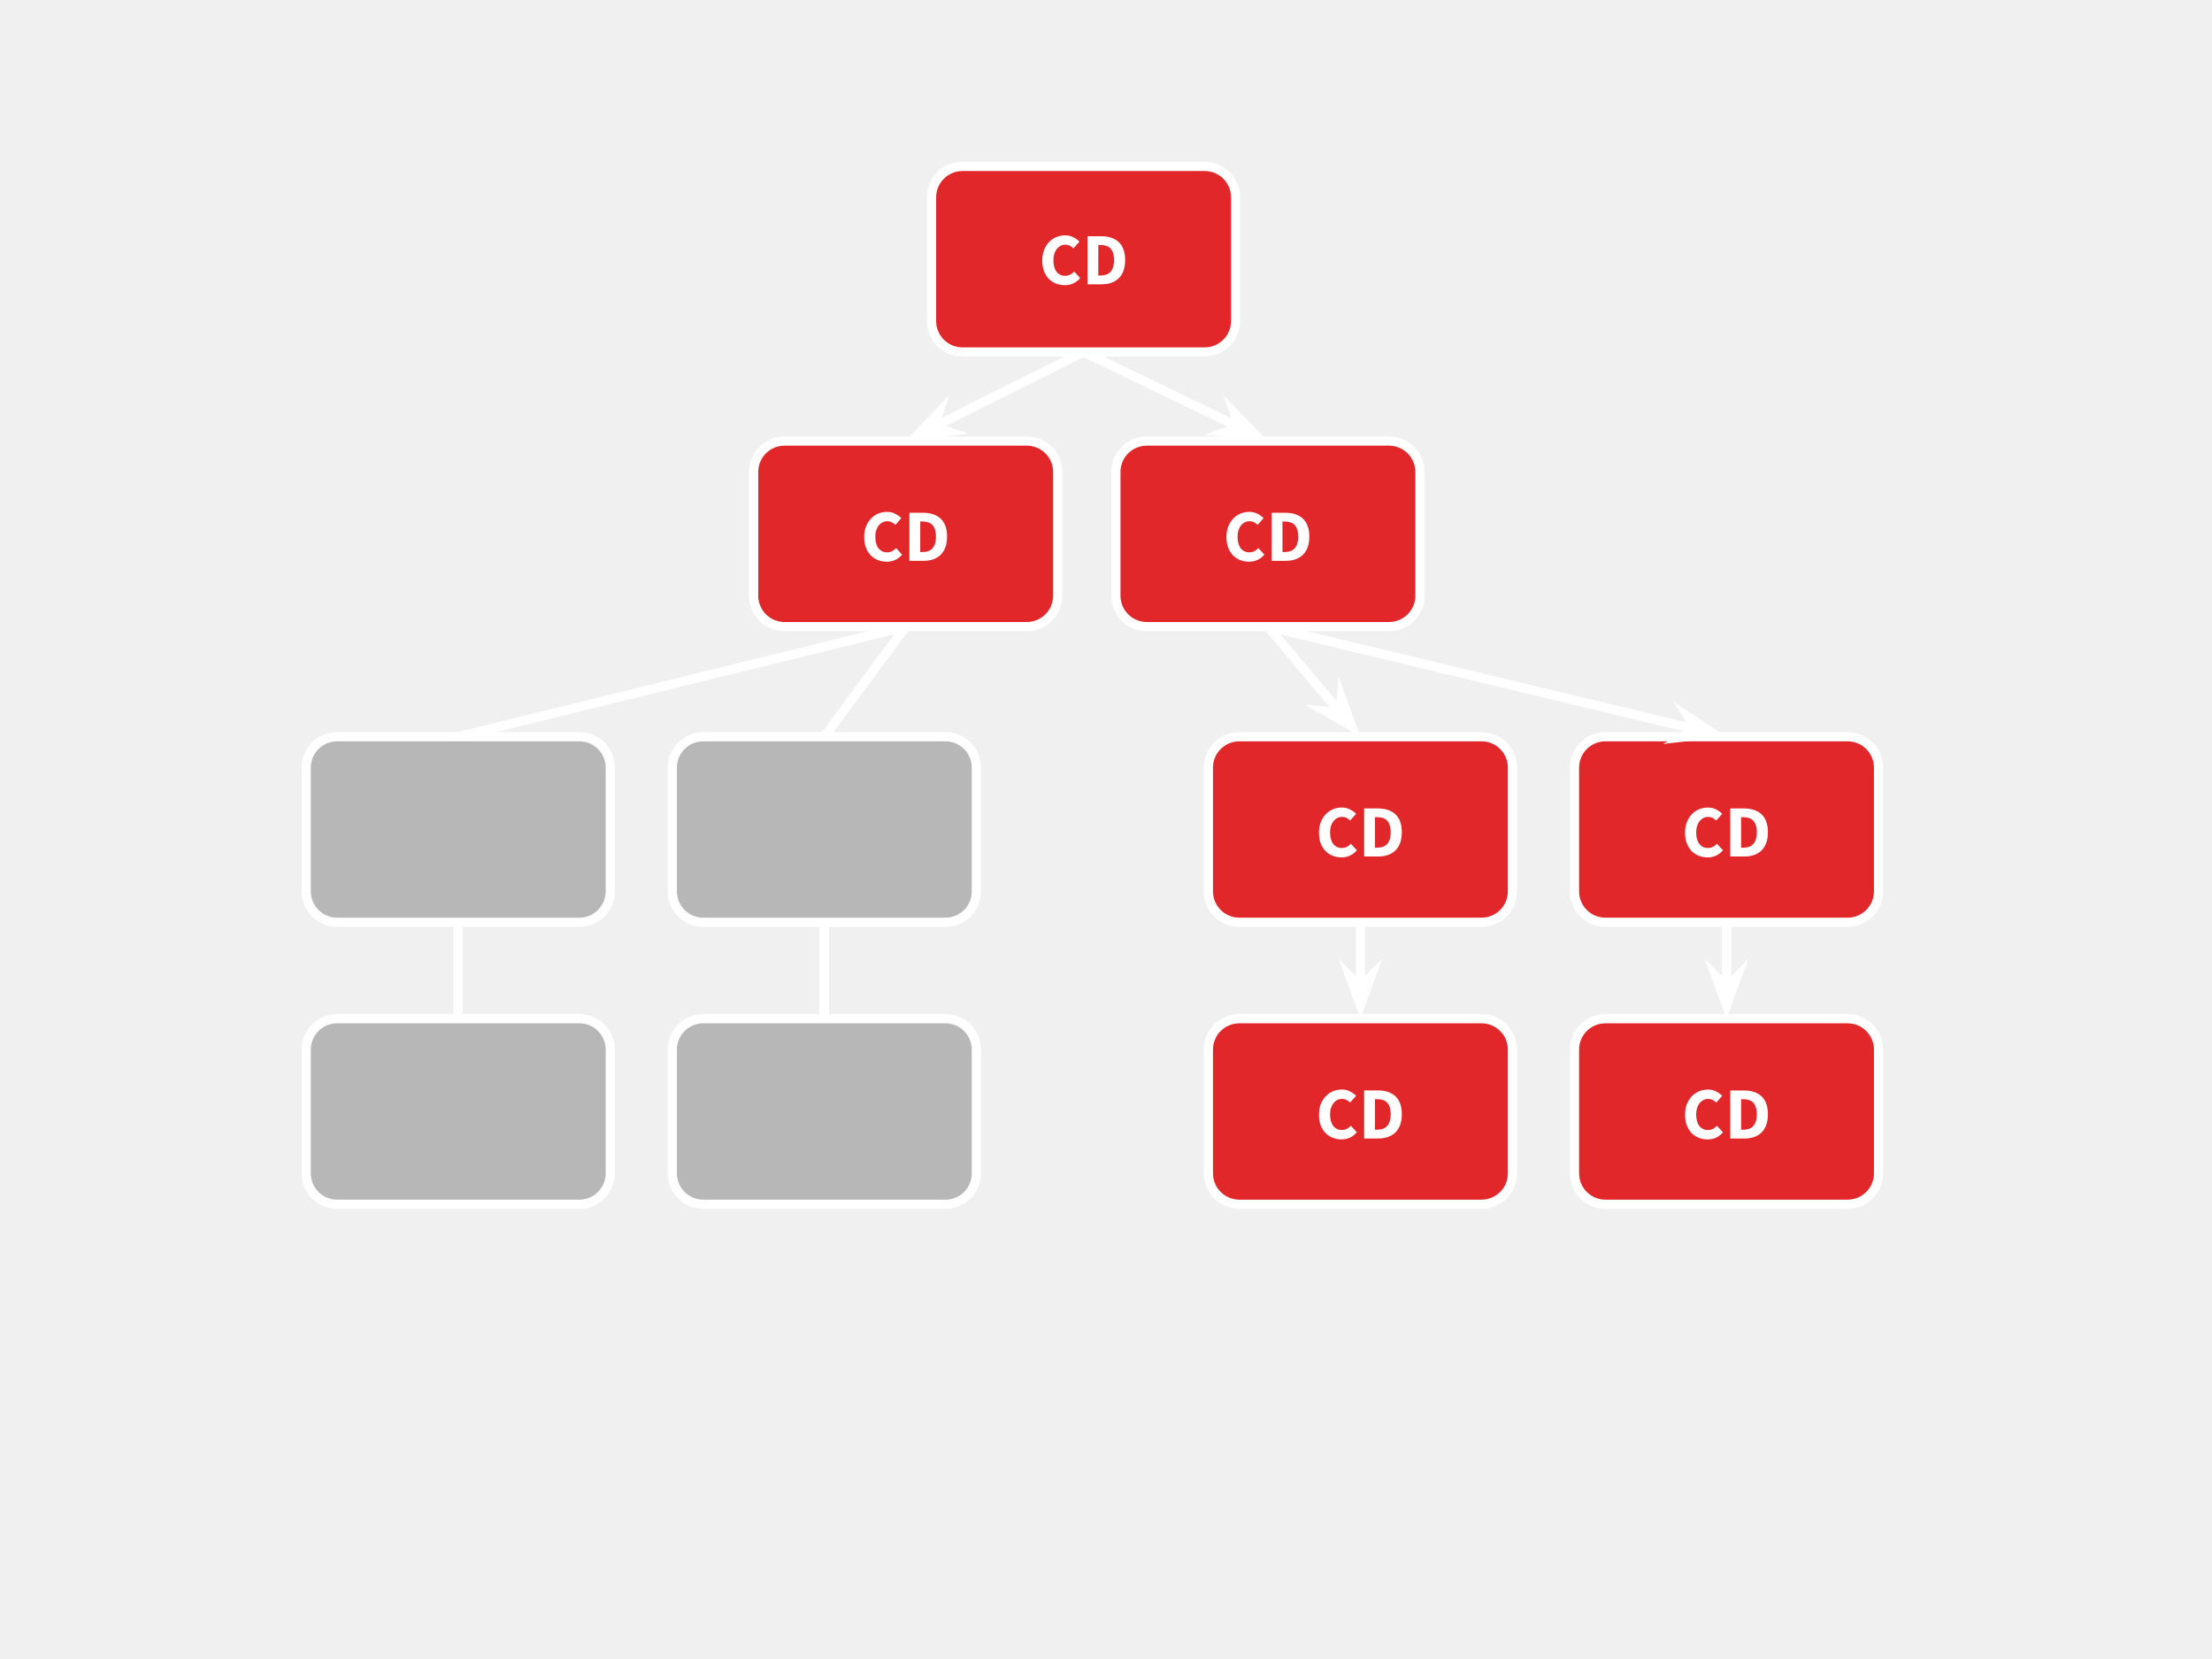
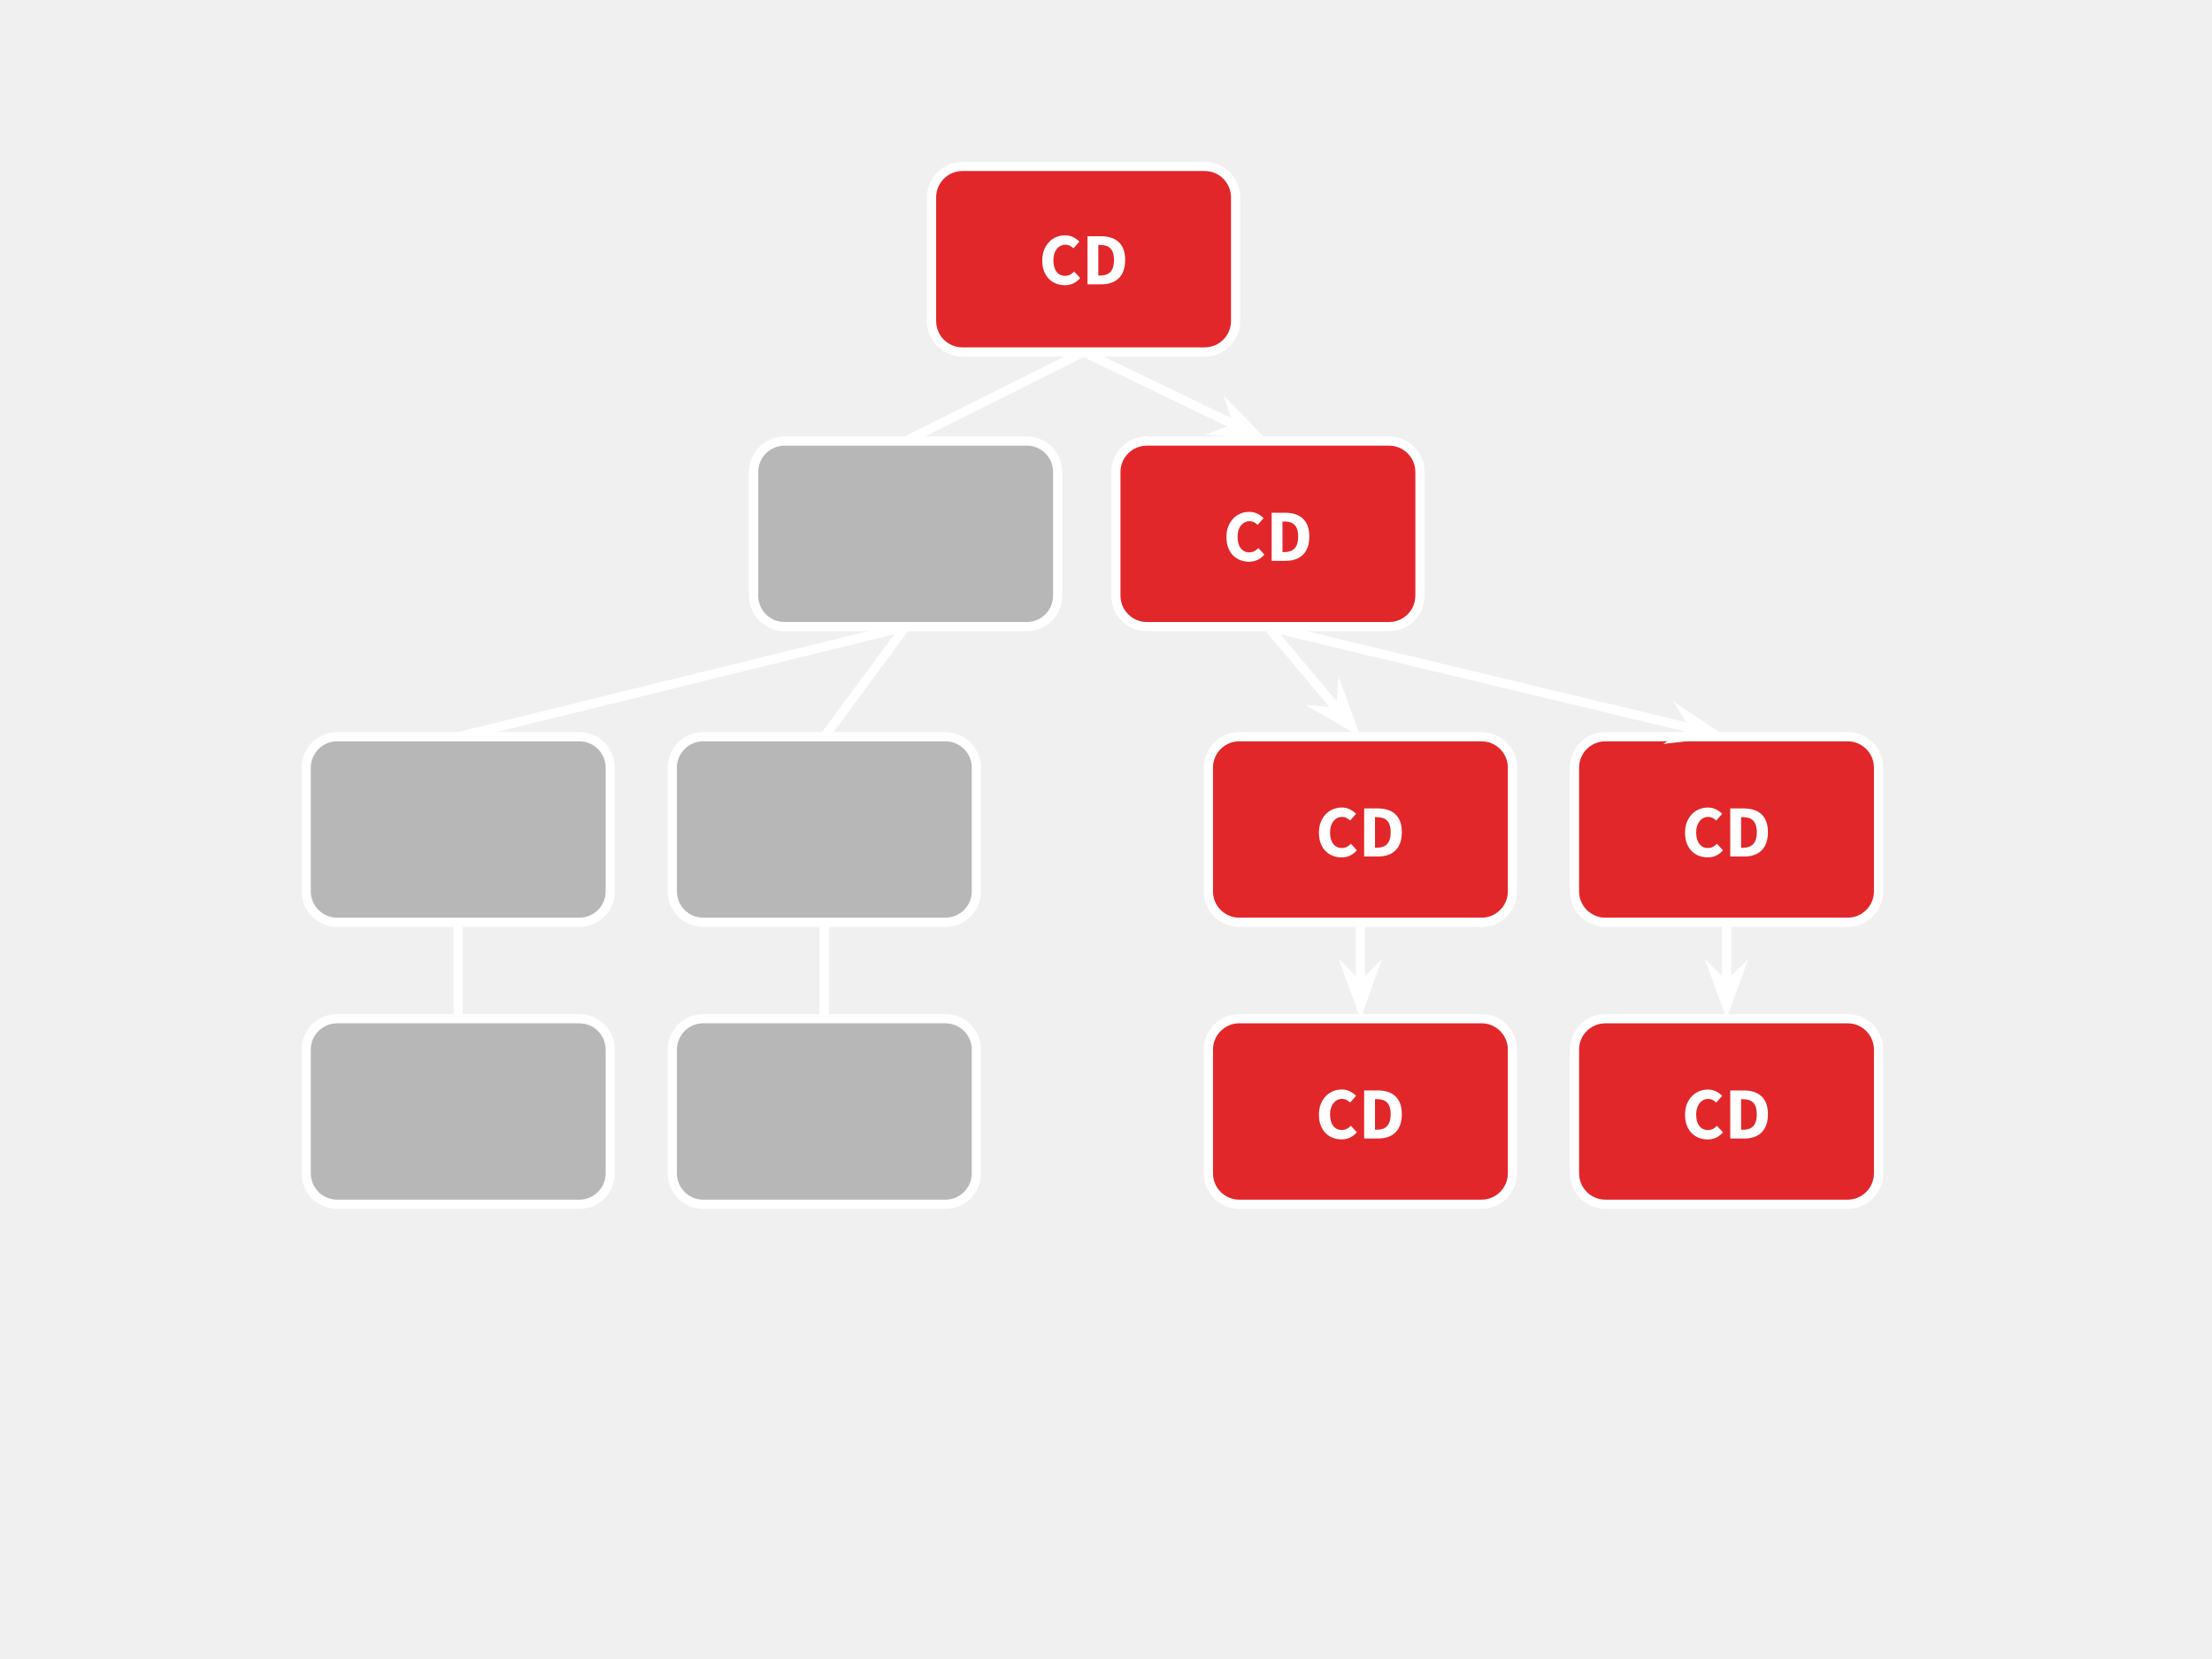
<svg xmlns="http://www.w3.org/2000/svg" version="1.1" viewBox="0.0 0.0 960.0 720.0" fill="none" stroke="none" stroke-linecap="square" stroke-miterlimit="10">
  <clipPath id="p.0">
    <path d="m0 0l960.0 0l0 720.0l-960.0 0l0 -720.0z" clip-rule="nonzero" />
  </clipPath>
  <g clip-path="url(#p.0)">
    <path fill="#000000" fill-opacity="0.0" d="m0 0l960.0 0l0 720.0l-960.0 0z" fill-rule="nonzero" />
    <path fill="#ffffff" d="m-378.03 152.942l0 0c0 -26.118 22.132 -47.291 49.433 -47.291l0 0c13.11 0 25.684 4.982 34.954 13.851c9.271 8.869 14.479 20.898 14.479 33.44l0 0c0 26.118 -22.132 47.291 -49.433 47.291l0 0c-27.301 0 -49.433 -21.173 -49.433 -47.291z" fill-rule="nonzero" />
    <path stroke="#ffffff" stroke-width="1.0" stroke-linejoin="round" stroke-linecap="butt" d="m-378.03 152.942l0 0c0 -26.118 22.132 -47.291 49.433 -47.291l0 0c13.11 0 25.684 4.982 34.954 13.851c9.271 8.869 14.479 20.898 14.479 33.44l0 0c0 26.118 -22.132 47.291 -49.433 47.291l0 0c-27.301 0 -49.433 -21.173 -49.433 -47.291z" fill-rule="nonzero" />
    <path fill="#ffffff" d="m-243.457 191.79l0 0c0 -26.118 22.132 -47.291 49.433 -47.291l0 0c13.11 0 25.684 4.982 34.954 13.851c9.271 8.869 14.479 20.898 14.479 33.44l0 0c0 26.118 -22.132 47.291 -49.433 47.291l0 0c-27.301 0 -49.433 -21.173 -49.433 -47.291z" fill-rule="nonzero" />
    <path stroke="#ffffff" stroke-width="1.0" stroke-linejoin="round" stroke-linecap="butt" d="m-243.457 191.79l0 0c0 -26.118 22.132 -47.291 49.433 -47.291l0 0c13.11 0 25.684 4.982 34.954 13.851c9.271 8.869 14.479 20.898 14.479 33.44l0 0c0 26.118 -22.132 47.291 -49.433 47.291l0 0c-27.301 0 -49.433 -21.173 -49.433 -47.291z" fill-rule="nonzero" />
    <path fill="#ffffff" d="m-394.802 302.076l0 0c0 -26.118 22.132 -47.291 49.433 -47.291l0 0c13.11 0 25.684 4.982 34.954 13.851c9.271 8.869 14.479 20.898 14.479 33.44l0 0c0 26.118 -22.132 47.291 -49.433 47.291l0 0c-27.301 0 -49.433 -21.173 -49.433 -47.291z" fill-rule="nonzero" />
    <path stroke="#ffffff" stroke-width="1.0" stroke-linejoin="round" stroke-linecap="butt" d="m-394.802 302.076l0 0c0 -26.118 22.132 -47.291 49.433 -47.291l0 0c13.11 0 25.684 4.982 34.954 13.851c9.271 8.869 14.479 20.898 14.479 33.44l0 0c0 26.118 -22.132 47.291 -49.433 47.291l0 0c-27.301 0 -49.433 -21.173 -49.433 -47.291z" fill-rule="nonzero" />
    <path fill="#ffffff" d="m-127.825 311.769l0 0c0 -26.118 22.132 -47.291 49.433 -47.291l0 0c13.11 0 25.684 4.982 34.954 13.851c9.271 8.869 14.479 20.898 14.479 33.44l0 0c0 26.118 -22.132 47.291 -49.433 47.291l0 0c-27.301 0 -49.433 -21.173 -49.433 -47.291z" fill-rule="nonzero" />
    <path stroke="#ffffff" stroke-width="1.0" stroke-linejoin="round" stroke-linecap="butt" d="m-127.825 311.769l0 0c0 -26.118 22.132 -47.291 49.433 -47.291l0 0c13.11 0 25.684 4.982 34.954 13.851c9.271 8.869 14.479 20.898 14.479 33.44l0 0c0 26.118 -22.132 47.291 -49.433 47.291l0 0c-27.301 0 -49.433 -21.173 -49.433 -47.291z" fill-rule="nonzero" />
    <path fill="#ffffff" d="m-279.165 350.312l0 0c0 -26.118 22.132 -47.291 49.433 -47.291l0 0c13.11 0 25.684 4.982 34.954 13.851c9.271 8.869 14.479 20.898 14.479 33.44l0 0c0 26.118 -22.132 47.291 -49.433 47.291l0 0c-27.301 0 -49.433 -21.173 -49.433 -47.291z" fill-rule="nonzero" />
    <path stroke="#ffffff" stroke-width="1.0" stroke-linejoin="round" stroke-linecap="butt" d="m-279.165 350.312l0 0c0 -26.118 22.132 -47.291 49.433 -47.291l0 0c13.11 0 25.684 4.982 34.954 13.851c9.271 8.869 14.479 20.898 14.479 33.44l0 0c0 26.118 -22.132 47.291 -49.433 47.291l0 0c-27.301 0 -49.433 -21.173 -49.433 -47.291z" fill-rule="nonzero" />
    <path fill="#ffffff" d="m-288.564 482.381l0 0c0 -26.118 22.132 -47.291 49.433 -47.291l0 0c13.11 0 25.684 4.982 34.954 13.851c9.27 8.869 14.479 20.898 14.479 33.44l0 0c0 26.118 -22.132 47.291 -49.433 47.291l0 0c-27.301 0 -49.433 -21.173 -49.433 -47.291z" fill-rule="nonzero" />
    <path stroke="#ffffff" stroke-width="1.0" stroke-linejoin="round" stroke-linecap="butt" d="m-288.564 482.381l0 0c0 -26.118 22.132 -47.291 49.433 -47.291l0 0c13.11 0 25.684 4.982 34.954 13.851c9.27 8.869 14.479 20.898 14.479 33.44l0 0c0 26.118 -22.132 47.291 -49.433 47.291l0 0c-27.301 0 -49.433 -21.173 -49.433 -47.291z" fill-rule="nonzero" />
    <path fill="#000000" fill-opacity="0.0" d="m-328.597 200.234l-16.756 54.551" fill-rule="nonzero" />
    <path stroke="#ffffff" stroke-width="4.0" stroke-linejoin="round" stroke-linecap="butt" d="m-328.597 200.234l-16.756 54.551" fill-rule="nonzero" />
    <path fill="#000000" fill-opacity="0.0" d="m-279.164 152.942l50.173 5.417" fill-rule="nonzero" />
    <path stroke="#ffffff" stroke-width="4.0" stroke-linejoin="round" stroke-linecap="butt" d="m-279.164 152.942l50.173 5.417" fill-rule="nonzero" />
    <path fill="#000000" fill-opacity="0.0" d="m-194.024 239.081l-35.717 63.937" fill-rule="nonzero" />
    <path stroke="#ffffff" stroke-width="4.0" stroke-linejoin="round" stroke-linecap="butt" d="m-194.024 239.081l-35.717 63.937" fill-rule="nonzero" />
    <path fill="#000000" fill-opacity="0.0" d="m-159.069 225.23l45.732 53.102" fill-rule="nonzero" />
    <path stroke="#ffffff" stroke-width="4.0" stroke-linejoin="round" stroke-linecap="butt" d="m-159.069 225.23l45.732 53.102" fill-rule="nonzero" />
    <path fill="#000000" fill-opacity="0.0" d="m-229.732 397.604l-9.386 37.48" fill-rule="nonzero" />
    <path stroke="#ffffff" stroke-width="4.0" stroke-linejoin="round" stroke-linecap="butt" d="m-229.732 397.604l-9.386 37.48" fill-rule="nonzero" />
    <path fill="#000000" fill-opacity="0.0" d="m-113.347 345.209l-66.961 5.102" fill-rule="nonzero" />
    <path stroke="#ffffff" stroke-width="4.0" stroke-linejoin="round" stroke-linecap="butt" d="m-113.347 345.209l-66.961 5.102" fill-rule="nonzero" />
    <path fill="#000000" fill-opacity="0.0" d="m-113.347 345.209l-90.835 103.717" fill-rule="nonzero" />
    <path stroke="#ffffff" stroke-width="4.0" stroke-linejoin="round" stroke-linecap="butt" d="m-113.347 345.209l-90.835 103.717" fill-rule="nonzero" />
    <path fill="#e2272a" d="m404.286 85.645l0 0c0 -7.413 6.01 -13.423 13.423 -13.423l105.123 0c3.56 0 6.974 1.414 9.491 3.931c2.517 2.517 3.931 5.931 3.931 9.491l0 53.69c0 7.413 -6.01 13.423 -13.423 13.423l-105.123 0c-7.413 0 -13.423 -6.01 -13.423 -13.423z" fill-rule="nonzero" />
    <path stroke="#ffffff" stroke-width="4.0" stroke-linejoin="round" stroke-linecap="butt" d="m404.286 85.645l0 0c0 -7.413 6.01 -13.423 13.423 -13.423l105.123 0c3.56 0 6.974 1.414 9.491 3.931c2.517 2.517 3.931 5.931 3.931 9.491l0 53.69c0 7.413 -6.01 13.423 -13.423 13.423l-105.123 0c-7.413 0 -13.423 -6.01 -13.423 -13.423z" fill-rule="nonzero" />
    <path fill="#e2272a" d="m484.288 204.838l0 0c0 -7.413 6.01 -13.423 13.423 -13.423l105.123 0c3.56 0 6.974 1.414 9.491 3.931c2.517 2.517 3.932 5.931 3.932 9.491l0 53.69c0 7.413 -6.01 13.423 -13.423 13.423l-105.123 0c-7.413 0 -13.423 -6.01 -13.423 -13.423z" fill-rule="nonzero" />
    <path stroke="#ffffff" stroke-width="4.0" stroke-linejoin="round" stroke-linecap="butt" d="m484.288 204.838l0 0c0 -7.413 6.01 -13.423 13.423 -13.423l105.123 0c3.56 0 6.974 1.414 9.491 3.931c2.517 2.517 3.932 5.931 3.932 9.491l0 53.69c0 7.413 -6.01 13.423 -13.423 13.423l-105.123 0c-7.413 0 -13.423 -6.01 -13.423 -13.423z" fill-rule="nonzero" />
-     <path fill="#e2272a" d="m327.074 204.838l0 0c0 -7.413 6.01 -13.423 13.423 -13.423l105.123 0c3.56 0 6.974 1.414 9.491 3.931c2.517 2.517 3.931 5.931 3.931 9.491l0 53.69c0 7.413 -6.01 13.423 -13.423 13.423l-105.123 0c-7.413 0 -13.423 -6.01 -13.423 -13.423z" fill-rule="nonzero" />
+     <path fill="#b7b7b7" d="m327.074 204.838l0 0c0 -7.413 6.01 -13.423 13.423 -13.423l105.123 0c3.56 0 6.974 1.414 9.491 3.931c2.517 2.517 3.931 5.931 3.931 9.491l0 53.69c0 7.413 -6.01 13.423 -13.423 13.423l-105.123 0c-7.413 0 -13.423 -6.01 -13.423 -13.423z" fill-rule="nonzero" />
    <path stroke="#ffffff" stroke-width="4.0" stroke-linejoin="round" stroke-linecap="butt" d="m327.074 204.838l0 0c0 -7.413 6.01 -13.423 13.423 -13.423l105.123 0c3.56 0 6.974 1.414 9.491 3.931c2.517 2.517 3.931 5.931 3.931 9.491l0 53.69c0 7.413 -6.01 13.423 -13.423 13.423l-105.123 0c-7.413 0 -13.423 -6.01 -13.423 -13.423z" fill-rule="nonzero" />
    <path fill="#b7b7b7" d="m291.776 333.154l0 0c0 -7.413 6.01 -13.423 13.423 -13.423l105.123 0c3.56 0 6.974 1.414 9.491 3.931c2.517 2.517 3.931 5.931 3.931 9.491l0 53.69c0 7.413 -6.01 13.423 -13.423 13.423l-105.123 0c-7.413 0 -13.423 -6.01 -13.423 -13.423z" fill-rule="nonzero" />
    <path stroke="#ffffff" stroke-width="4.0" stroke-linejoin="round" stroke-linecap="butt" d="m291.776 333.154l0 0c0 -7.413 6.01 -13.423 13.423 -13.423l105.123 0c3.56 0 6.974 1.414 9.491 3.931c2.517 2.517 3.931 5.931 3.931 9.491l0 53.69c0 7.413 -6.01 13.423 -13.423 13.423l-105.123 0c-7.413 0 -13.423 -6.01 -13.423 -13.423z" fill-rule="nonzero" />
    <path fill="#b7b7b7" d="m132.89 333.154l0 0c0 -7.413 6.01 -13.423 13.423 -13.423l105.123 0c3.56 0 6.974 1.414 9.491 3.931c2.517 2.517 3.931 5.931 3.931 9.491l0 53.69c0 7.413 -6.01 13.423 -13.423 13.423l-105.123 0c-7.413 0 -13.423 -6.01 -13.423 -13.423z" fill-rule="nonzero" />
    <path stroke="#ffffff" stroke-width="4.0" stroke-linejoin="round" stroke-linecap="butt" d="m132.89 333.154l0 0c0 -7.413 6.01 -13.423 13.423 -13.423l105.123 0c3.56 0 6.974 1.414 9.491 3.931c2.517 2.517 3.931 5.931 3.931 9.491l0 53.69c0 7.413 -6.01 13.423 -13.423 13.423l-105.123 0c-7.413 0 -13.423 -6.01 -13.423 -13.423z" fill-rule="nonzero" />
    <path fill="#b7b7b7" d="m291.777 455.536l0 0c0 -7.413 6.01 -13.423 13.423 -13.423l105.123 0c3.56 0 6.974 1.414 9.491 3.931c2.517 2.517 3.931 5.931 3.931 9.491l0 53.69c0 7.413 -6.01 13.423 -13.423 13.423l-105.123 0c-7.413 0 -13.423 -6.01 -13.423 -13.423z" fill-rule="nonzero" />
    <path stroke="#ffffff" stroke-width="4.0" stroke-linejoin="round" stroke-linecap="butt" d="m291.777 455.536l0 0c0 -7.413 6.01 -13.423 13.423 -13.423l105.123 0c3.56 0 6.974 1.414 9.491 3.931c2.517 2.517 3.931 5.931 3.931 9.491l0 53.69c0 7.413 -6.01 13.423 -13.423 13.423l-105.123 0c-7.413 0 -13.423 -6.01 -13.423 -13.423z" fill-rule="nonzero" />
    <path fill="#000000" fill-opacity="0.0" d="m470.27 152.757l-77.197 38.646" fill-rule="nonzero" />
-     <path stroke="#ffffff" stroke-width="4.0" stroke-linejoin="round" stroke-linecap="butt" d="m470.27 152.757l-64.939 32.509" fill-rule="evenodd" />
-     <path fill="#ffffff" stroke="#ffffff" stroke-width="4.0" stroke-linecap="butt" d="m405.331 185.266l2.009 -6.036l-9.038 9.555l13.065 -1.51z" fill-rule="evenodd" />
+     <path stroke="#ffffff" stroke-width="4.0" stroke-linejoin="round" stroke-linecap="butt" d="m470.27 152.757l-77.197 38.646" fill-rule="nonzero" />
    <path fill="#000000" fill-opacity="0.0" d="m470.27 152.757l80 38.646" fill-rule="nonzero" />
    <path stroke="#ffffff" stroke-width="4.0" stroke-linejoin="round" stroke-linecap="butt" d="m470.27 152.757l67.656 32.683" fill-rule="evenodd" />
    <path fill="#ffffff" stroke="#ffffff" stroke-width="4.0" stroke-linecap="butt" d="m537.926 185.44l-6.007 2.094l13.085 1.325l-9.172 -9.426z" fill-rule="evenodd" />
    <path fill="#000000" fill-opacity="0.0" d="m550.272 271.95l0 0" fill-rule="nonzero" />
    <path stroke="#ffffff" stroke-width="4.0" stroke-linejoin="round" stroke-linecap="butt" d="m550.272 271.95l0 0" fill-rule="nonzero" />
    <path fill="#000000" fill-opacity="0.0" d="m393.058 271.95l-35.307 47.78" fill-rule="nonzero" />
    <path stroke="#ffffff" stroke-width="4.0" stroke-linejoin="round" stroke-linecap="butt" d="m393.058 271.95l-35.307 47.78" fill-rule="nonzero" />
    <path fill="#000000" fill-opacity="0.0" d="m357.761 400.267l0 41.858" fill-rule="nonzero" />
    <path stroke="#ffffff" stroke-width="4.0" stroke-linejoin="round" stroke-linecap="butt" d="m357.761 400.267l0 41.858" fill-rule="nonzero" />
    <path fill="#000000" fill-opacity="0.0" d="m393.058 271.95l-194.173 47.78" fill-rule="nonzero" />
    <path stroke="#ffffff" stroke-width="4.0" stroke-linejoin="round" stroke-linecap="butt" d="m393.058 271.95l-194.173 47.78" fill-rule="nonzero" />
    <path fill="#000000" fill-opacity="0.0" d="m-394.801 0l352.472 0l0 72.22l-352.472 0z" fill-rule="nonzero" />
    <path fill="#ffffff" d="m-290.389 21.893l7.484 0l5.234 14.062l1.859 5.469l0.203 0l1.875 -5.469l5.078 -14.062l7.437 0l0 31.297l-6.578 0l0 -11.469q0 -1.156 0.094 -2.547q0.109 -1.391 0.25 -2.797q0.141 -1.422 0.281 -2.781q0.156 -1.375 0.297 -2.531l-0.188 0l-2.594 7.25l-4.812 12.141l-2.828 0l-4.797 -12.141l-2.5 -7.25l-0.188 0q0.141 1.156 0.281 2.531q0.156 1.359 0.266 2.781q0.125 1.406 0.219 2.797q0.094 1.391 0.094 2.547l0 11.469l-6.469 0l0 -31.297zm49.295 31.875q-3.172 0 -5.797 -1.125q-2.609 -1.141 -4.484 -3.25q-1.875 -2.109 -2.906 -5.125q-1.031 -3.031 -1.031 -6.875q0 -3.828 1.031 -6.828q1.031 -3.0 2.906 -5.047q1.875 -2.047 4.484 -3.125q2.625 -1.078 5.797 -1.078q3.156 0 5.766 1.078q2.625 1.078 4.5 3.156q1.875 2.062 2.906 5.062q1.031 3.0 1.031 6.781q0 3.844 -1.031 6.875q-1.031 3.016 -2.906 5.125q-1.875 2.109 -4.5 3.25q-2.609 1.125 -5.766 1.125zm0 -6.094q3.203 0 5.078 -2.766q1.875 -2.766 1.875 -7.516q0 -4.703 -1.875 -7.344q-1.875 -2.641 -5.078 -2.641q-3.219 0 -5.094 2.641q-1.875 2.641 -1.875 7.344q0 4.75 1.875 7.516q1.875 2.766 5.094 2.766zm20.113 -25.781l8.828 0q3.594 0 6.469 0.922q2.891 0.906 4.953 2.797q2.062 1.891 3.156 4.828q1.109 2.922 1.109 6.953q0 4.031 -1.109 7.016q-1.094 2.969 -3.109 4.922q-2.016 1.938 -4.828 2.906q-2.797 0.953 -6.266 0.953l-9.203 0l0 -31.297zm8.391 25.578q2.016 0 3.641 -0.516q1.641 -0.531 2.797 -1.703q1.156 -1.188 1.797 -3.094q0.641 -1.922 0.641 -4.766q0 -2.781 -0.641 -4.672q-0.641 -1.906 -1.797 -3.031q-1.156 -1.125 -2.797 -1.594q-1.625 -0.484 -3.641 -0.484l-1.344 0l0 19.859l1.344 0zm22.089 -25.578l19.578 0l0 5.953l-12.531 0l0 6.281l10.656 0l0 5.906l-10.656 0l0 7.203l13.016 0l0 5.953l-20.062 0l0 -31.297zm26.304 0l7.047 0l0 25.344l12.391 0l0 5.953l-19.438 0l0 -31.297z" fill-rule="nonzero" />
    <path fill="#000000" fill-opacity="0.0" d="m1085.27 116.831l352.472 0l0 72.22l-352.472 0z" fill-rule="nonzero" />
    <path fill="#ffffff" d="m1215.266 138.724l8.828 0q3.594 0 6.469 0.922q2.891 0.906 4.953 2.797q2.062 1.891 3.156 4.828q1.109 2.922 1.109 6.953q0 4.031 -1.109 7.016q-1.094 2.969 -3.109 4.922q-2.016 1.938 -4.828 2.906q-2.797 0.953 -6.266 0.953l-9.203 0l0 -31.297zm8.391 25.578q2.016 0 3.641 -0.516q1.641 -0.531 2.797 -1.703q1.156 -1.188 1.797 -3.094q0.641 -1.922 0.641 -4.766q0 -2.781 -0.641 -4.672q-0.641 -1.906 -1.797 -3.031q-1.156 -1.125 -2.797 -1.594q-1.625 -0.484 -3.641 -0.484l-1.344 0l0 19.859l1.344 0zm34.808 6.297q-3.172 0 -5.797 -1.125q-2.609 -1.141 -4.484 -3.25q-1.875 -2.109 -2.906 -5.125q-1.031 -3.031 -1.031 -6.875q0 -3.828 1.031 -6.828q1.031 -3.0 2.906 -5.047q1.875 -2.047 4.484 -3.125q2.625 -1.078 5.797 -1.078q3.156 0 5.766 1.078q2.625 1.078 4.5 3.156q1.875 2.062 2.906 5.062q1.031 3.0 1.031 6.781q0 3.844 -1.031 6.875q-1.031 3.016 -2.906 5.125q-1.875 2.109 -4.5 3.25q-2.609 1.125 -5.766 1.125zm0 -6.094q3.203 0 5.078 -2.766q1.875 -2.766 1.875 -7.516q0 -4.703 -1.875 -7.344q-1.875 -2.641 -5.078 -2.641q-3.219 0 -5.094 2.641q-1.875 2.641 -1.875 7.344q0 4.75 1.875 7.516q1.875 2.766 5.094 2.766zm20.113 -25.781l7.484 0l5.234 14.062l1.859 5.469l0.203 0l1.875 -5.469l5.078 -14.062l7.438 0l0 31.297l-6.578 0l0 -11.469q0 -1.156 0.094 -2.547q0.109 -1.391 0.25 -2.797q0.141 -1.422 0.281 -2.781q0.156 -1.375 0.297 -2.531l-0.188 0l-2.594 7.25l-4.812 12.141l-2.828 0l-4.797 -12.141l-2.5 -7.25l-0.188 0q0.141 1.156 0.281 2.531q0.156 1.359 0.266 2.781q0.125 1.406 0.219 2.797q0.094 1.391 0.094 2.547l0 11.469l-6.469 0l0 -31.297z" fill-rule="nonzero" />
    <path fill="#e2272a" d="m683.32 333.154l0 0c0 -7.413 6.01 -13.423 13.423 -13.423l105.123 0c3.56 0 6.974 1.414 9.491 3.931c2.517 2.517 3.931 5.931 3.931 9.491l0 53.69c0 7.413 -6.01 13.423 -13.423 13.423l-105.123 0c-7.413 0 -13.423 -6.01 -13.423 -13.423z" fill-rule="nonzero" />
    <path stroke="#ffffff" stroke-width="4.0" stroke-linejoin="round" stroke-linecap="butt" d="m683.32 333.154l0 0c0 -7.413 6.01 -13.423 13.423 -13.423l105.123 0c3.56 0 6.974 1.414 9.491 3.931c2.517 2.517 3.931 5.931 3.931 9.491l0 53.69c0 7.413 -6.01 13.423 -13.423 13.423l-105.123 0c-7.413 0 -13.423 -6.01 -13.423 -13.423z" fill-rule="nonzero" />
    <path fill="#e2272a" d="m524.433 333.154l0 0c0 -7.413 6.01 -13.423 13.423 -13.423l105.123 0c3.56 0 6.974 1.414 9.491 3.931c2.517 2.517 3.931 5.931 3.931 9.491l0 53.69c0 7.413 -6.01 13.423 -13.423 13.423l-105.123 0c-7.413 0 -13.423 -6.01 -13.423 -13.423z" fill-rule="nonzero" />
    <path stroke="#ffffff" stroke-width="4.0" stroke-linejoin="round" stroke-linecap="butt" d="m524.433 333.154l0 0c0 -7.413 6.01 -13.423 13.423 -13.423l105.123 0c3.56 0 6.974 1.414 9.491 3.931c2.517 2.517 3.931 5.931 3.931 9.491l0 53.69c0 7.413 -6.01 13.423 -13.423 13.423l-105.123 0c-7.413 0 -13.423 -6.01 -13.423 -13.423z" fill-rule="nonzero" />
    <path fill="#000000" fill-opacity="0.0" d="m550.272 271.95l40.157 47.78" fill-rule="nonzero" />
    <path stroke="#ffffff" stroke-width="4.0" stroke-linejoin="round" stroke-linecap="butt" d="m550.272 271.95l31.337 37.285" fill-rule="evenodd" />
    <path fill="#ffffff" stroke="#ffffff" stroke-width="4.0" stroke-linecap="butt" d="m581.61 309.236l-6.338 -0.549l11.396 6.567l-4.508 -12.355z" fill-rule="evenodd" />
    <path fill="#000000" fill-opacity="0.0" d="m550.272 271.95l199.024 47.78" fill-rule="nonzero" />
    <path stroke="#ffffff" stroke-width="4.0" stroke-linejoin="round" stroke-linecap="butt" d="m550.272 271.95l185.694 44.58" fill-rule="evenodd" />
    <path fill="#ffffff" stroke="#ffffff" stroke-width="4.0" stroke-linecap="butt" d="m735.966 316.53l-5.424 3.324l13.068 -1.489l-10.968 -7.259z" fill-rule="evenodd" />
    <path fill="#b7b7b7" d="m132.89 455.536l0 0c0 -7.413 6.01 -13.423 13.423 -13.423l105.123 0c3.56 0 6.974 1.414 9.491 3.931c2.517 2.517 3.931 5.931 3.931 9.491l0 53.69c0 7.413 -6.01 13.423 -13.423 13.423l-105.123 0c-7.413 0 -13.423 -6.01 -13.423 -13.423z" fill-rule="nonzero" />
    <path stroke="#ffffff" stroke-width="4.0" stroke-linejoin="round" stroke-linecap="butt" d="m132.89 455.536l0 0c0 -7.413 6.01 -13.423 13.423 -13.423l105.123 0c3.56 0 6.974 1.414 9.491 3.931c2.517 2.517 3.931 5.931 3.931 9.491l0 53.69c0 7.413 -6.01 13.423 -13.423 13.423l-105.123 0c-7.413 0 -13.423 -6.01 -13.423 -13.423z" fill-rule="nonzero" />
    <path fill="#e2272a" d="m683.321 455.536l0 0c0 -7.413 6.01 -13.423 13.423 -13.423l105.123 0c3.56 0 6.974 1.414 9.491 3.931c2.517 2.517 3.931 5.931 3.931 9.491l0 53.69c0 7.413 -6.01 13.423 -13.423 13.423l-105.123 0c-7.413 0 -13.423 -6.01 -13.423 -13.423z" fill-rule="nonzero" />
    <path stroke="#ffffff" stroke-width="4.0" stroke-linejoin="round" stroke-linecap="butt" d="m683.321 455.536l0 0c0 -7.413 6.01 -13.423 13.423 -13.423l105.123 0c3.56 0 6.974 1.414 9.491 3.931c2.517 2.517 3.931 5.931 3.931 9.491l0 53.69c0 7.413 -6.01 13.423 -13.423 13.423l-105.123 0c-7.413 0 -13.423 -6.01 -13.423 -13.423z" fill-rule="nonzero" />
    <path fill="#e2272a" d="m524.434 455.536l0 0c0 -7.413 6.01 -13.423 13.423 -13.423l105.123 0c3.56 0 6.974 1.414 9.491 3.931c2.517 2.517 3.931 5.931 3.931 9.491l0 53.69c0 7.413 -6.01 13.423 -13.423 13.423l-105.123 0c-7.413 0 -13.423 -6.01 -13.423 -13.423z" fill-rule="nonzero" />
    <path stroke="#ffffff" stroke-width="4.0" stroke-linejoin="round" stroke-linecap="butt" d="m524.434 455.536l0 0c0 -7.413 6.01 -13.423 13.423 -13.423l105.123 0c3.56 0 6.974 1.414 9.491 3.931c2.517 2.517 3.931 5.931 3.931 9.491l0 53.69c0 7.413 -6.01 13.423 -13.423 13.423l-105.123 0c-7.413 0 -13.423 -6.01 -13.423 -13.423z" fill-rule="nonzero" />
    <path fill="#000000" fill-opacity="0.0" d="m198.875 400.255l0 41.858" fill-rule="nonzero" />
    <path stroke="#ffffff" stroke-width="4.0" stroke-linejoin="round" stroke-linecap="butt" d="m198.875 400.255l0 41.858" fill-rule="nonzero" />
    <path fill="#000000" fill-opacity="0.0" d="m357.761 400.267l0 41.858" fill-rule="nonzero" />
    <path stroke="#ffffff" stroke-width="4.0" stroke-linejoin="round" stroke-linecap="butt" d="m357.761 400.267l0 41.858" fill-rule="nonzero" />
    <path fill="#000000" fill-opacity="0.0" d="m590.418 400.255l0 41.858" fill-rule="nonzero" />
    <path stroke="#ffffff" stroke-width="4.0" stroke-linejoin="round" stroke-linecap="butt" d="m590.418 400.255l0 28.15" fill-rule="evenodd" />
    <path fill="#ffffff" stroke="#ffffff" stroke-width="4.0" stroke-linecap="butt" d="m590.418 428.405l-4.498 -4.498l4.498 12.359l4.498 -12.359z" fill-rule="evenodd" />
    <path fill="#000000" fill-opacity="0.0" d="m749.304 400.267l0 41.858" fill-rule="nonzero" />
    <path stroke="#ffffff" stroke-width="4.0" stroke-linejoin="round" stroke-linecap="butt" d="m749.304 400.267l0 28.15" fill-rule="evenodd" />
    <path fill="#ffffff" stroke="#ffffff" stroke-width="4.0" stroke-linecap="butt" d="m749.304 428.417l-4.498 -4.498l4.498 12.359l4.498 -12.359z" fill-rule="evenodd" />
    <path fill="#000000" fill-opacity="0.0" d="m1003.349 446.27l144.724 0l0 72.22l-144.724 0z" fill-rule="nonzero" />
    <path fill="#ffffff" d="m1032.036 473.241l13.047 0l0 3.969l-8.344 0l0 4.188l7.094 0l0 3.938l-7.094 0l0 4.797l8.672 0l0 3.969l-13.375 0l0 -20.859zm15.458 4.984l4.734 0l2.047 7.484q0.312 1.188 0.609 2.422q0.312 1.234 0.641 2.484l0.125 0q0.281 -1.25 0.578 -2.484q0.312 -1.234 0.641 -2.422l2.078 -7.484l4.516 0l-5.188 15.875l-5.438 0l-5.344 -15.875zm17.502 7.938q0 -1.922 0.641 -3.469q0.641 -1.547 1.672 -2.625q1.047 -1.078 2.391 -1.641q1.344 -0.578 2.781 -0.578q1.703 0 2.953 0.578q1.266 0.562 2.109 1.594q0.859 1.016 1.266 2.422q0.422 1.391 0.422 3.016q0 0.641 -0.062 1.172q-0.062 0.531 -0.125 0.812l-9.5 0q0.312 1.828 1.406 2.641q1.109 0.812 2.719 0.812q1.688 0 3.422 -1.047l1.562 2.844q-1.219 0.828 -2.703 1.312q-1.484 0.484 -2.922 0.484q-1.703 0 -3.172 -0.562q-1.469 -0.562 -2.562 -1.625q-1.078 -1.078 -1.688 -2.609q-0.609 -1.547 -0.609 -3.531zm10.234 -1.625q0 -1.375 -0.609 -2.234q-0.609 -0.875 -2.047 -0.875q-1.125 0 -1.969 0.75q-0.844 0.75 -1.109 2.359l5.734 0zm7.264 -6.312l3.844 0l0.312 2.016l0.141 0q1.016 -0.953 2.234 -1.672q1.219 -0.719 2.844 -0.719q2.594 0 3.766 1.703q1.172 1.688 1.172 4.688l0 9.859l-4.703 0l0 -9.25q0 -1.719 -0.469 -2.359q-0.469 -0.641 -1.484 -0.641q-0.906 0 -1.547 0.406q-0.641 0.391 -1.406 1.125l0 10.719l-4.703 0l0 -15.875zm18.945 3.688l-2.172 0l0 -3.5l2.422 -0.188l0.547 -4.219l3.906 0l0 4.219l3.812 0l0 3.688l-3.812 0l0 6.359q0 1.344 0.562 1.938q0.562 0.594 1.484 0.594q0.391 0 0.781 -0.094q0.406 -0.094 0.719 -0.219l0.75 3.422q-0.641 0.188 -1.516 0.375q-0.859 0.203 -2.016 0.203q-1.469 0 -2.516 -0.453q-1.031 -0.453 -1.688 -1.25q-0.656 -0.797 -0.969 -1.938q-0.297 -1.141 -0.297 -2.516l0 -6.422zm12.772 -5.0l-0.156 -4.25l4.734 0l-0.172 4.25l-0.672 9.797l-3.062 0l-0.672 -9.797zm-0.641 14.625q0 -1.281 0.812 -2.125q0.812 -0.844 2.031 -0.844q1.219 0 2.031 0.844q0.812 0.844 0.812 2.125q0 1.25 -0.812 2.109q-0.812 0.844 -2.031 0.844q-1.219 0 -2.031 -0.844q-0.812 -0.859 -0.812 -2.109z" fill-rule="nonzero" />
    <path fill="#000000" fill-opacity="0.0" d="m406.812 79.696l127.055 0l0 63.937l-127.055 0z" fill-rule="nonzero" />
    <path fill="#ffffff" d="m452.337 113.087q0 -2.594 0.797 -4.625q0.812 -2.031 2.172 -3.438q1.359 -1.422 3.156 -2.156q1.812 -0.734 3.828 -0.734q1.953 0 3.531 0.828q1.594 0.812 2.641 1.891l-2.578 2.922q-0.812 -0.75 -1.625 -1.156q-0.812 -0.422 -1.906 -0.422q-1.078 0 -2.031 0.469q-0.938 0.469 -1.641 1.328q-0.703 0.859 -1.109 2.109q-0.406 1.25 -0.406 2.812q0 3.234 1.375 5.016q1.391 1.766 3.688 1.766q1.281 0 2.234 -0.5q0.969 -0.516 1.734 -1.344l2.594 2.844q-1.312 1.531 -3.0 2.312q-1.672 0.766 -3.625 0.766q-2.016 0 -3.812 -0.688q-1.781 -0.688 -3.125 -2.031q-1.344 -1.359 -2.125 -3.359q-0.766 -2.0 -0.766 -4.609zm19.624 -10.562l5.891 0q2.391 0 4.312 0.609q1.922 0.609 3.297 1.875q1.375 1.25 2.109 3.203q0.734 1.953 0.734 4.641q0 2.688 -0.734 4.672q-0.734 1.984 -2.078 3.281q-1.344 1.297 -3.219 1.938q-1.875 0.641 -4.172 0.641l-6.141 0l0 -20.859zm5.594 17.047q1.344 0 2.422 -0.344q1.094 -0.359 1.859 -1.141q0.781 -0.781 1.203 -2.062q0.438 -1.281 0.438 -3.172q0 -1.859 -0.438 -3.109q-0.422 -1.266 -1.203 -2.016q-0.766 -0.766 -1.859 -1.078q-1.078 -0.328 -2.422 -0.328l-0.891 0l0 13.25l0.891 0z" fill-rule="nonzero" />
    <path fill="#000000" fill-opacity="0.0" d="m486.744 199.706l127.055 0l0 63.937l-127.055 0z" fill-rule="nonzero" />
    <path fill="#ffffff" d="m532.268 233.098q0 -2.594 0.797 -4.625q0.812 -2.031 2.172 -3.438q1.359 -1.422 3.156 -2.156q1.812 -0.734 3.828 -0.734q1.953 0 3.531 0.828q1.594 0.812 2.641 1.891l-2.578 2.922q-0.812 -0.75 -1.625 -1.156q-0.812 -0.422 -1.906 -0.422q-1.078 0 -2.031 0.469q-0.938 0.469 -1.641 1.328q-0.703 0.859 -1.109 2.109q-0.406 1.25 -0.406 2.812q0 3.234 1.375 5.016q1.391 1.766 3.688 1.766q1.281 0 2.234 -0.5q0.969 -0.516 1.734 -1.344l2.594 2.844q-1.312 1.531 -3.0 2.312q-1.672 0.766 -3.625 0.766q-2.016 0 -3.812 -0.688q-1.781 -0.688 -3.125 -2.031q-1.344 -1.359 -2.125 -3.359q-0.766 -2.0 -0.766 -4.609zm19.624 -10.562l5.891 0q2.391 0 4.312 0.609q1.922 0.609 3.297 1.875q1.375 1.25 2.109 3.203q0.734 1.953 0.734 4.641q0 2.688 -0.734 4.672q-0.734 1.984 -2.078 3.281q-1.344 1.297 -3.219 1.938q-1.875 0.641 -4.172 0.641l-6.141 0l0 -20.859zm5.594 17.047q1.344 0 2.422 -0.344q1.094 -0.359 1.859 -1.141q0.781 -0.781 1.203 -2.062q0.438 -1.281 0.438 -3.172q0 -1.859 -0.438 -3.109q-0.422 -1.266 -1.203 -2.016q-0.766 -0.766 -1.859 -1.078q-1.078 -0.328 -2.422 -0.328l-0.891 0l0 13.25l0.891 0z" fill-rule="nonzero" />
    <path fill="#000000" fill-opacity="0.0" d="m526.89 328.024l127.055 0l0 63.937l-127.055 0z" fill-rule="nonzero" />
    <path fill="#ffffff" d="m572.414 361.415q0 -2.594 0.797 -4.625q0.812 -2.031 2.172 -3.438q1.359 -1.422 3.156 -2.156q1.812 -0.734 3.828 -0.734q1.953 0 3.531 0.828q1.594 0.812 2.641 1.891l-2.578 2.922q-0.812 -0.75 -1.625 -1.156q-0.812 -0.422 -1.906 -0.422q-1.078 0 -2.031 0.469q-0.938 0.469 -1.641 1.328q-0.703 0.859 -1.109 2.109q-0.406 1.25 -0.406 2.812q0 3.234 1.375 5.016q1.391 1.766 3.688 1.766q1.281 0 2.234 -0.5q0.969 -0.516 1.734 -1.344l2.594 2.844q-1.312 1.531 -3.0 2.312q-1.672 0.766 -3.625 0.766q-2.016 0 -3.812 -0.688q-1.781 -0.688 -3.125 -2.031q-1.344 -1.359 -2.125 -3.359q-0.766 -2.0 -0.766 -4.609zm19.624 -10.562l5.891 0q2.391 0 4.312 0.609q1.922 0.609 3.297 1.875q1.375 1.25 2.109 3.203q0.734 1.953 0.734 4.641q0 2.688 -0.734 4.672q-0.734 1.984 -2.078 3.281q-1.344 1.297 -3.219 1.938q-1.875 0.641 -4.172 0.641l-6.141 0l0 -20.859zm5.594 17.047q1.344 0 2.422 -0.344q1.094 -0.359 1.859 -1.141q0.781 -0.781 1.203 -2.062q0.438 -1.281 0.438 -3.172q0 -1.859 -0.438 -3.109q-0.422 -1.266 -1.203 -2.016q-0.766 -0.766 -1.859 -1.078q-1.078 -0.328 -2.422 -0.328l-0.891 0l0 13.25l0.891 0z" fill-rule="nonzero" />
    <path fill="#000000" fill-opacity="0.0" d="m685.777 328.03l127.055 0l0 63.937l-127.055 0z" fill-rule="nonzero" />
    <path fill="#ffffff" d="m731.301 361.422q0 -2.594 0.797 -4.625q0.812 -2.031 2.172 -3.438q1.359 -1.422 3.156 -2.156q1.812 -0.734 3.828 -0.734q1.953 0 3.531 0.828q1.594 0.812 2.641 1.891l-2.578 2.922q-0.812 -0.75 -1.625 -1.156q-0.812 -0.422 -1.906 -0.422q-1.078 0 -2.031 0.469q-0.938 0.469 -1.641 1.328q-0.703 0.859 -1.109 2.109q-0.406 1.25 -0.406 2.812q0 3.234 1.375 5.016q1.391 1.766 3.688 1.766q1.281 0 2.234 -0.5q0.969 -0.516 1.734 -1.344l2.594 2.844q-1.312 1.531 -3.0 2.312q-1.672 0.766 -3.625 0.766q-2.016 0 -3.812 -0.688q-1.781 -0.688 -3.125 -2.031q-1.344 -1.359 -2.125 -3.359q-0.766 -2.0 -0.766 -4.609zm19.624 -10.562l5.891 0q2.391 0 4.312 0.609q1.922 0.609 3.297 1.875q1.375 1.25 2.109 3.203q0.734 1.953 0.734 4.641q0 2.688 -0.734 4.672q-0.734 1.984 -2.078 3.281q-1.344 1.297 -3.219 1.938q-1.875 0.641 -4.172 0.641l-6.141 0l0 -20.859zm5.594 17.047q1.344 0 2.422 -0.344q1.094 -0.359 1.859 -1.141q0.781 -0.781 1.203 -2.062q0.438 -1.281 0.438 -3.172q0 -1.859 -0.438 -3.109q-0.422 -1.266 -1.203 -2.016q-0.766 -0.766 -1.859 -1.078q-1.078 -0.328 -2.422 -0.328l-0.891 0l0 13.25l0.891 0z" fill-rule="nonzero" />
    <path fill="#000000" fill-opacity="0.0" d="m526.89 450.406l127.055 0l0 63.937l-127.055 0z" fill-rule="nonzero" />
    <path fill="#ffffff" d="m572.414 483.797q0 -2.594 0.797 -4.625q0.812 -2.031 2.172 -3.438q1.359 -1.422 3.156 -2.156q1.812 -0.734 3.828 -0.734q1.953 0 3.531 0.828q1.594 0.812 2.641 1.891l-2.578 2.922q-0.812 -0.75 -1.625 -1.156q-0.812 -0.422 -1.906 -0.422q-1.078 0 -2.031 0.469q-0.938 0.469 -1.641 1.328q-0.703 0.859 -1.109 2.109q-0.406 1.25 -0.406 2.812q0 3.234 1.375 5.016q1.391 1.766 3.688 1.766q1.281 0 2.234 -0.5q0.969 -0.516 1.734 -1.344l2.594 2.844q-1.312 1.531 -3.0 2.312q-1.672 0.766 -3.625 0.766q-2.016 0 -3.812 -0.688q-1.781 -0.688 -3.125 -2.031q-1.344 -1.359 -2.125 -3.359q-0.766 -2.0 -0.766 -4.609zm19.624 -10.562l5.891 0q2.391 0 4.312 0.609q1.922 0.609 3.297 1.875q1.375 1.25 2.109 3.203q0.734 1.953 0.734 4.641q0 2.688 -0.734 4.672q-0.734 1.984 -2.078 3.281q-1.344 1.297 -3.219 1.938q-1.875 0.641 -4.172 0.641l-6.141 0l0 -20.859zm5.594 17.047q1.344 0 2.422 -0.344q1.094 -0.359 1.859 -1.141q0.781 -0.781 1.203 -2.062q0.438 -1.281 0.438 -3.172q0 -1.859 -0.438 -3.109q-0.422 -1.266 -1.203 -2.016q-0.766 -0.766 -1.859 -1.078q-1.078 -0.328 -2.422 -0.328l-0.891 0l0 13.25l0.891 0z" fill-rule="nonzero" />
    <path fill="#000000" fill-opacity="0.0" d="m685.777 450.426l127.055 0l0 63.937l-127.055 0z" fill-rule="nonzero" />
    <path fill="#ffffff" d="m731.301 483.818q0 -2.594 0.797 -4.625q0.812 -2.031 2.172 -3.438q1.359 -1.422 3.156 -2.156q1.812 -0.734 3.828 -0.734q1.953 0 3.531 0.828q1.594 0.812 2.641 1.891l-2.578 2.922q-0.812 -0.75 -1.625 -1.156q-0.812 -0.422 -1.906 -0.422q-1.078 0 -2.031 0.469q-0.938 0.469 -1.641 1.328q-0.703 0.859 -1.109 2.109q-0.406 1.25 -0.406 2.812q0 3.234 1.375 5.016q1.391 1.766 3.688 1.766q1.281 0 2.234 -0.5q0.969 -0.516 1.734 -1.344l2.594 2.844q-1.312 1.531 -3.0 2.312q-1.672 0.766 -3.625 0.766q-2.016 0 -3.812 -0.688q-1.781 -0.688 -3.125 -2.031q-1.344 -1.359 -2.125 -3.359q-0.766 -2.0 -0.766 -4.609zm19.624 -10.562l5.891 0q2.391 0 4.312 0.609q1.922 0.609 3.297 1.875q1.375 1.25 2.109 3.203q0.734 1.953 0.734 4.641q0 2.688 -0.734 4.672q-0.734 1.984 -2.078 3.281q-1.344 1.297 -3.219 1.938q-1.875 0.641 -4.172 0.641l-6.141 0l0 -20.859zm5.594 17.047q1.344 0 2.422 -0.344q1.094 -0.359 1.859 -1.141q0.781 -0.781 1.203 -2.062q0.438 -1.281 0.438 -3.172q0 -1.859 -0.438 -3.109q-0.422 -1.266 -1.203 -2.016q-0.766 -0.766 -1.859 -1.078q-1.078 -0.328 -2.422 -0.328l-0.891 0l0 13.25l0.891 0z" fill-rule="nonzero" />
    <path fill="#ffffff" d="m-96.046 834.318l8.827 0l0 -434.063l17.654 0l0 434.063l8.827 0l-17.654 17.654z" fill-rule="nonzero" />
    <path stroke="#ffffff" stroke-width="1.0" stroke-linejoin="round" stroke-linecap="butt" d="m-96.046 834.318l8.827 0l0 -434.063l17.654 0l0 434.063l8.827 0l-17.654 17.654z" fill-rule="nonzero" />
-     <path fill="#000000" fill-opacity="0.0" d="m329.529 199.707l127.055 0l0 63.937l-127.055 0z" fill-rule="nonzero" />
-     <path fill="#ffffff" d="m375.053 233.099q0 -2.594 0.797 -4.625q0.812 -2.031 2.172 -3.438q1.359 -1.422 3.156 -2.156q1.812 -0.734 3.828 -0.734q1.953 0 3.531 0.828q1.594 0.812 2.641 1.891l-2.578 2.922q-0.812 -0.75 -1.625 -1.156q-0.812 -0.422 -1.906 -0.422q-1.078 0 -2.031 0.469q-0.938 0.469 -1.641 1.328q-0.703 0.859 -1.109 2.109q-0.406 1.25 -0.406 2.812q0 3.234 1.375 5.016q1.391 1.766 3.688 1.766q1.281 0 2.234 -0.5q0.969 -0.516 1.734 -1.344l2.594 2.844q-1.312 1.531 -3.0 2.312q-1.672 0.766 -3.625 0.766q-2.016 0 -3.812 -0.688q-1.781 -0.688 -3.125 -2.031q-1.344 -1.359 -2.125 -3.359q-0.766 -2.0 -0.766 -4.609zm19.624 -10.562l5.891 0q2.391 0 4.312 0.609q1.922 0.609 3.297 1.875q1.375 1.25 2.109 3.203q0.734 1.953 0.734 4.641q0 2.688 -0.734 4.672q-0.734 1.984 -2.078 3.281q-1.344 1.297 -3.219 1.938q-1.875 0.641 -4.172 0.641l-6.141 0l0 -20.859zm5.594 17.047q1.344 0 2.422 -0.344q1.094 -0.359 1.859 -1.141q0.781 -0.781 1.203 -2.062q0.438 -1.281 0.438 -3.172q0 -1.859 -0.438 -3.109q-0.422 -1.266 -1.203 -2.016q-0.766 -0.766 -1.859 -1.078q-1.078 -0.328 -2.422 -0.328l-0.891 0l0 13.25l0.891 0z" fill-rule="nonzero" />
  </g>
</svg>
